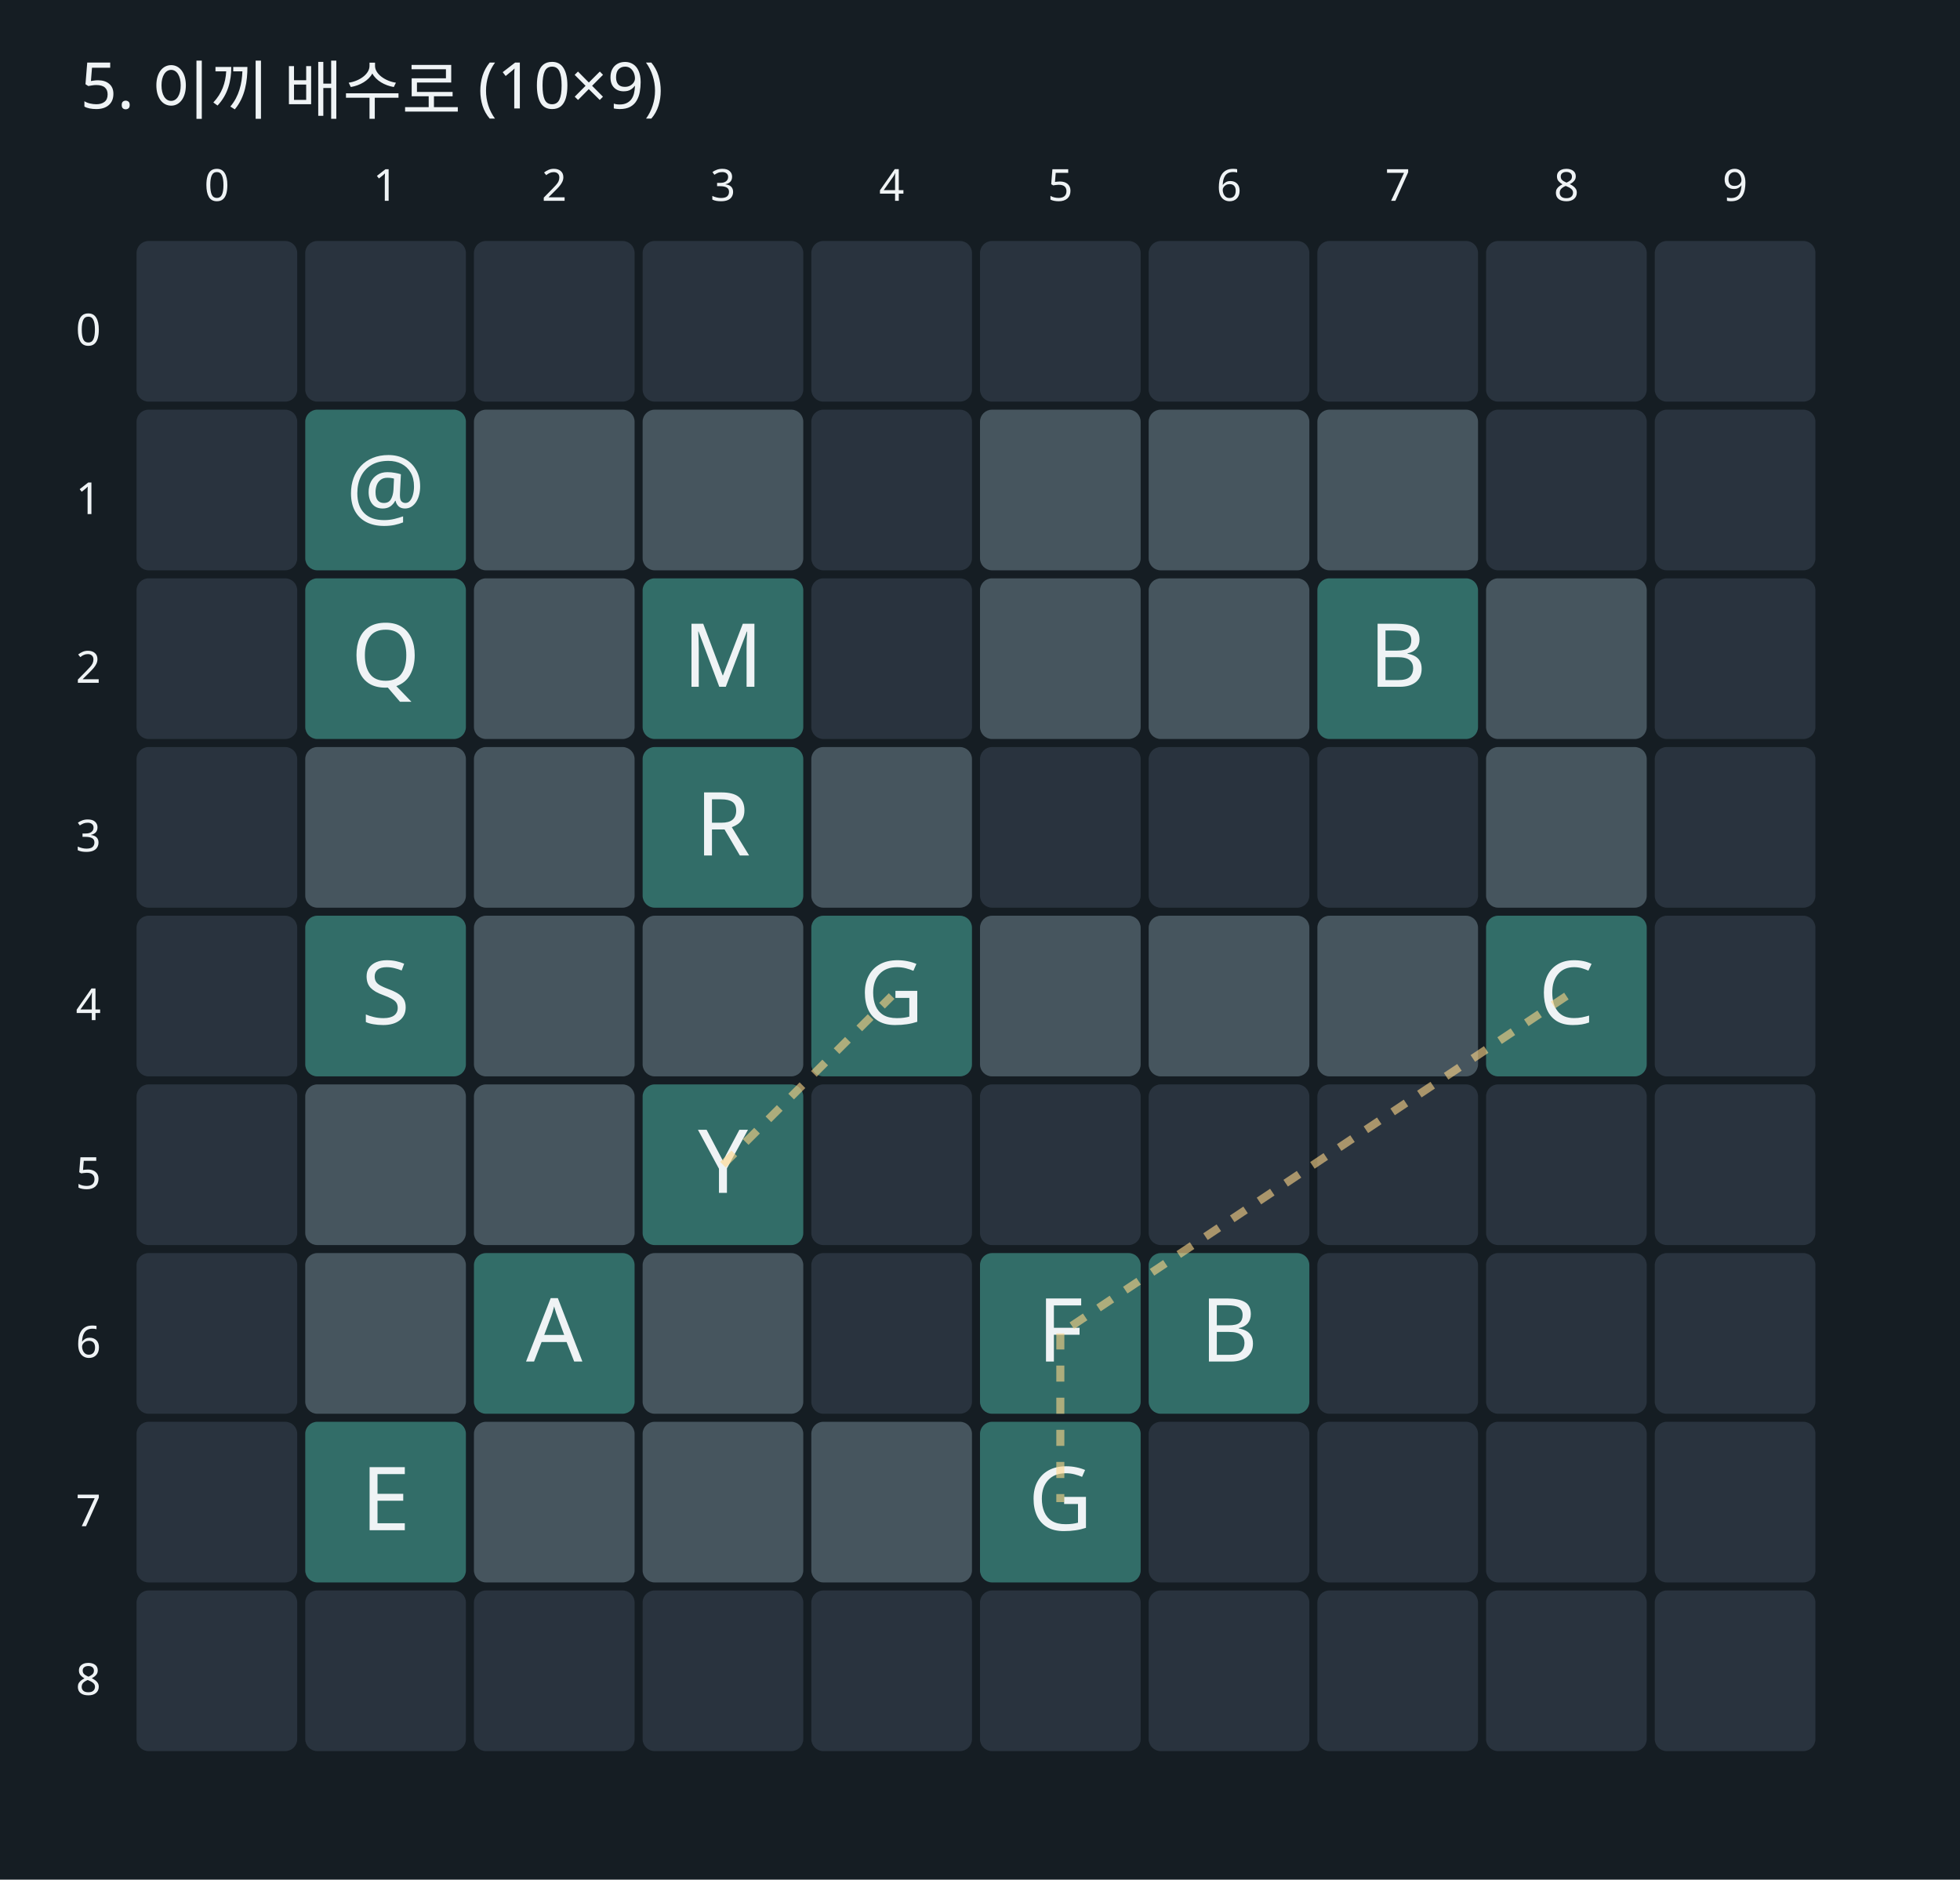
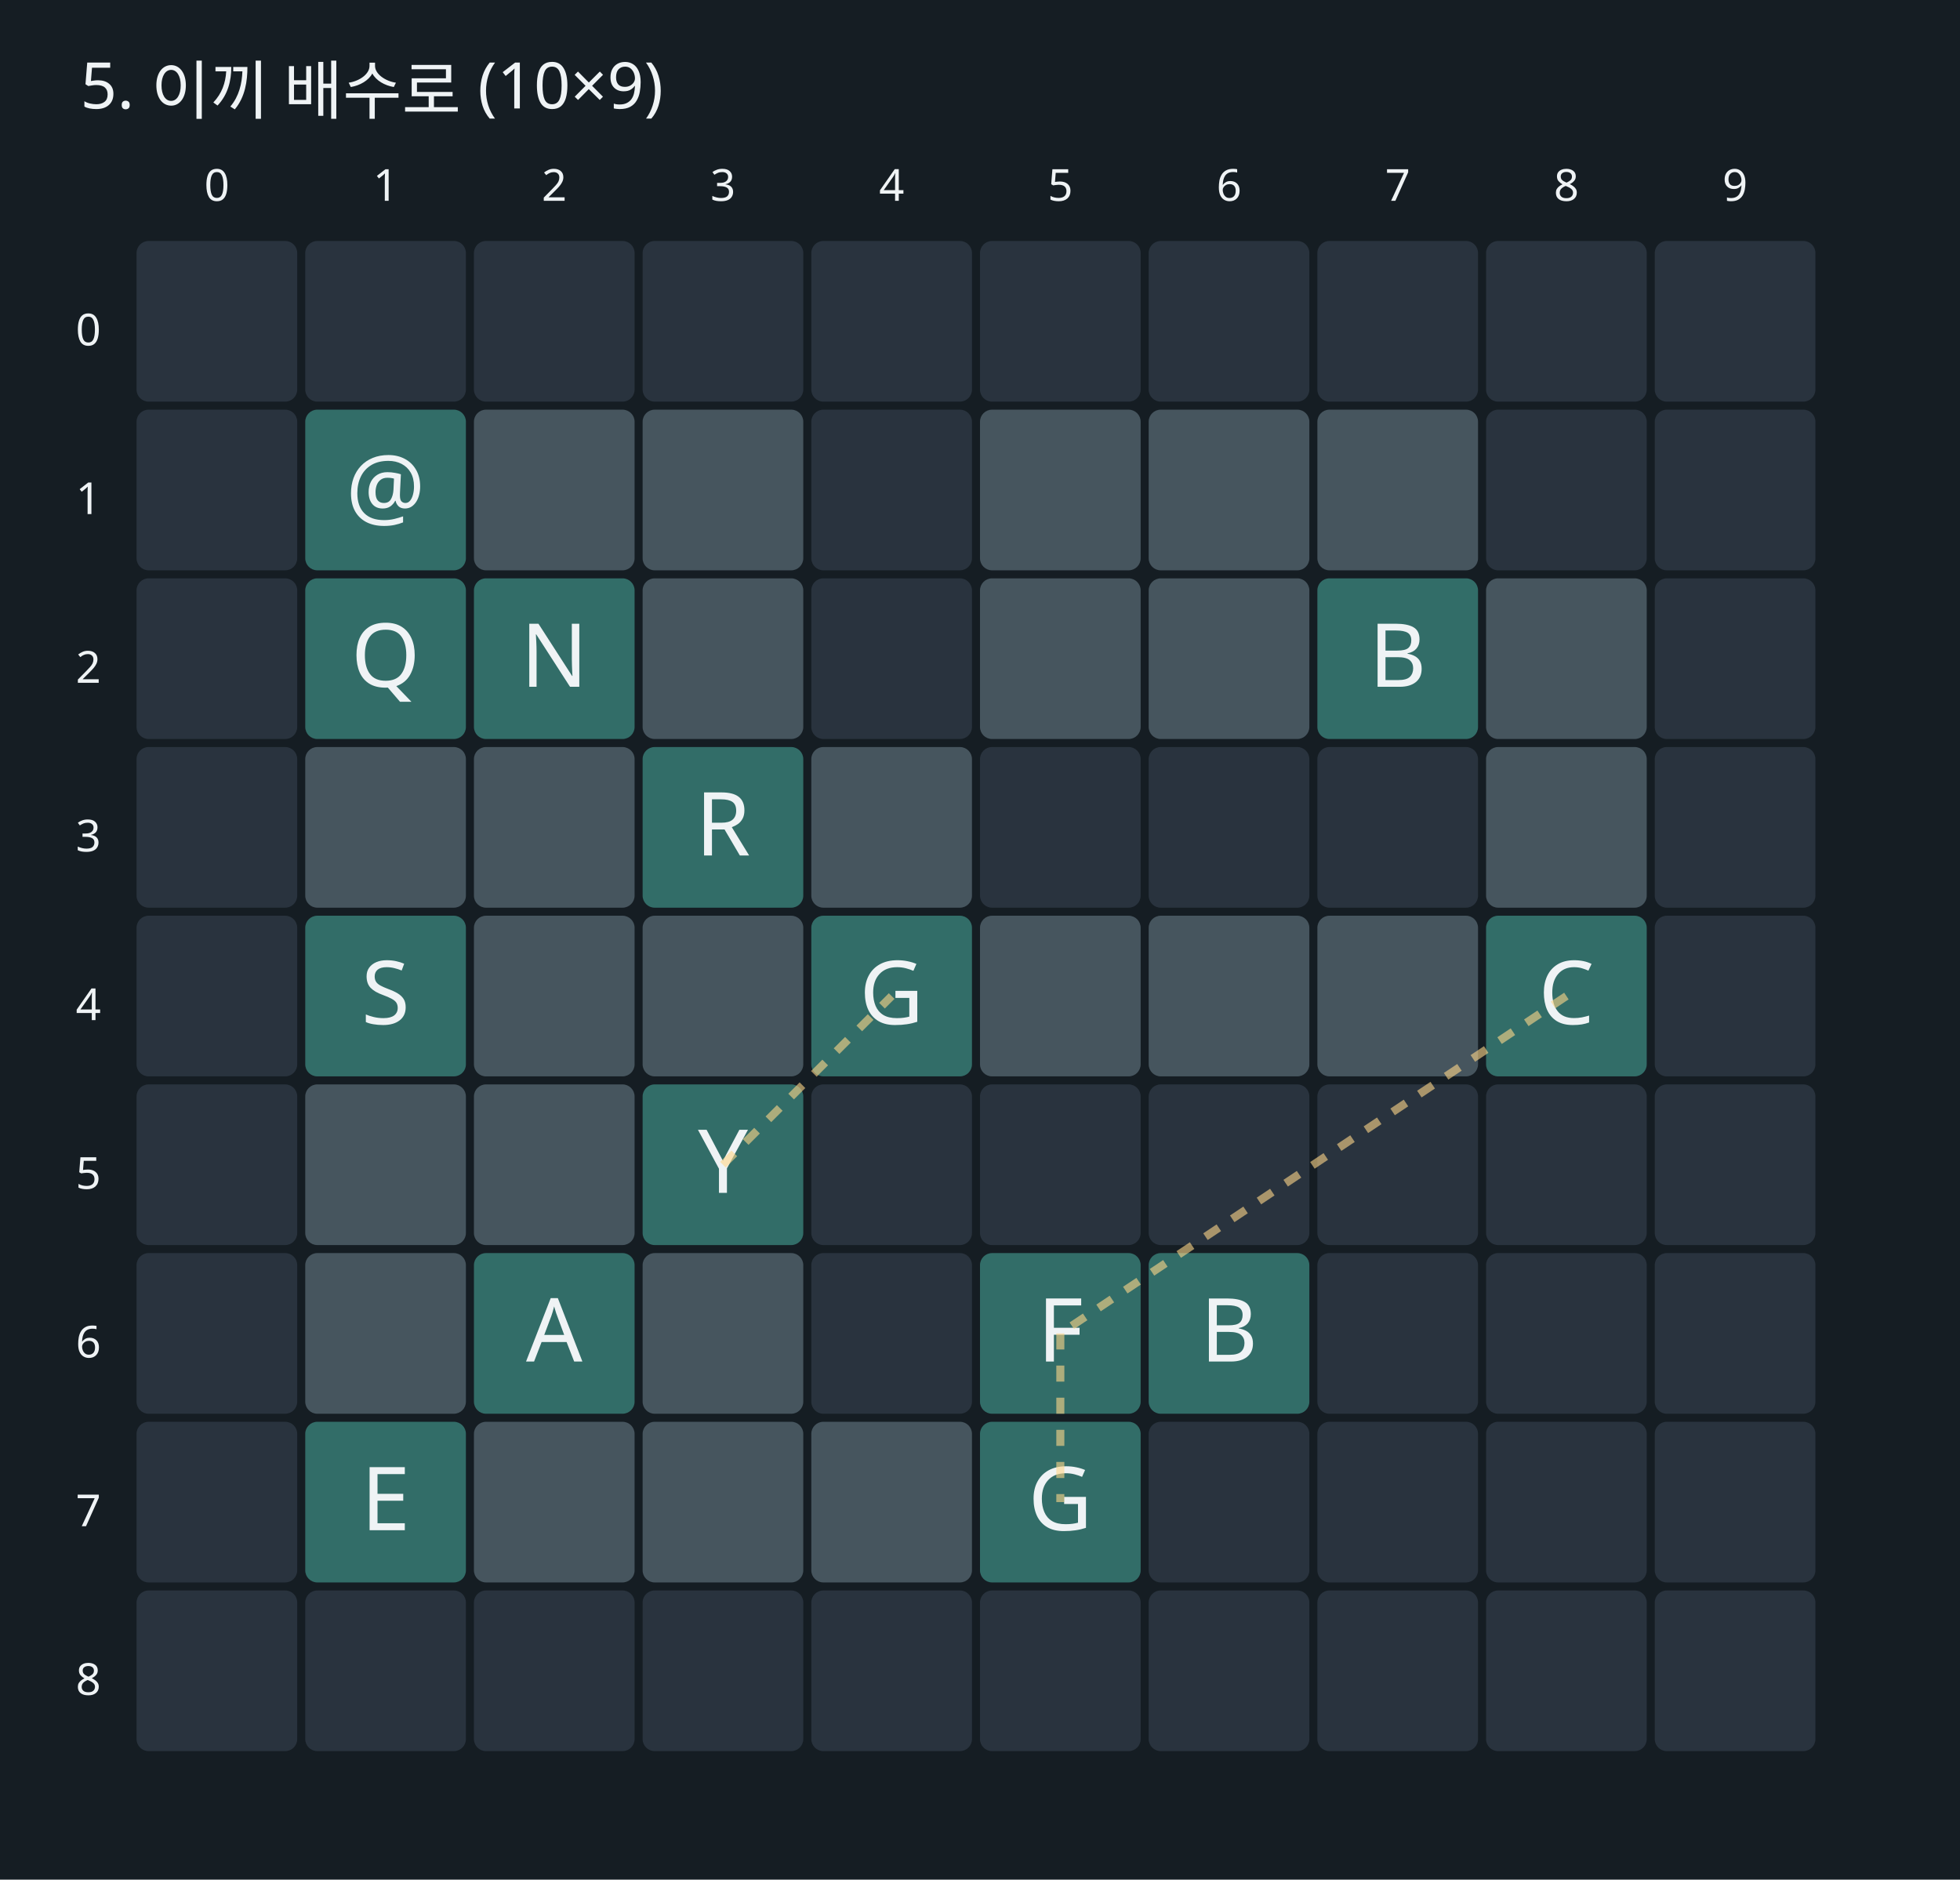
<svg xmlns="http://www.w3.org/2000/svg" width="488" height="468" viewBox="0 0 488 468">
  <rect width="100%" height="100%" fill="#151d23" />
  <g font-family="Malgun Gothic, sans-serif" fill="#eff3f5">
    <text x="20" y="27" font-size="16">5. 이끼 배수로 (10×9)</text>
    <text x="54" y="50" text-anchor="middle" font-size="11">0</text>
    <text x="96" y="50" text-anchor="middle" font-size="11">1</text>
    <text x="138" y="50" text-anchor="middle" font-size="11">2</text>
    <text x="180" y="50" text-anchor="middle" font-size="11">3</text>
    <text x="222" y="50" text-anchor="middle" font-size="11">4</text>
    <text x="264" y="50" text-anchor="middle" font-size="11">5</text>
    <text x="306" y="50" text-anchor="middle" font-size="11">6</text>
    <text x="348" y="50" text-anchor="middle" font-size="11">7</text>
    <text x="390" y="50" text-anchor="middle" font-size="11">8</text>
    <text x="432" y="50" text-anchor="middle" font-size="11">9</text>
    <text x="22" y="86" text-anchor="middle" font-size="11">0</text>
    <rect x="34" y="60" width="40" height="40" rx="3" fill="#29333e" />
    <rect x="76" y="60" width="40" height="40" rx="3" fill="#29333e" />
    <rect x="118" y="60" width="40" height="40" rx="3" fill="#29333e" />
    <rect x="160" y="60" width="40" height="40" rx="3" fill="#29333e" />
    <rect x="202" y="60" width="40" height="40" rx="3" fill="#29333e" />
    <rect x="244" y="60" width="40" height="40" rx="3" fill="#29333e" />
    <rect x="286" y="60" width="40" height="40" rx="3" fill="#29333e" />
    <rect x="328" y="60" width="40" height="40" rx="3" fill="#29333e" />
    <rect x="370" y="60" width="40" height="40" rx="3" fill="#29333e" />
    <rect x="412" y="60" width="40" height="40" rx="3" fill="#29333e" />
    <text x="22" y="128" text-anchor="middle" font-size="11">1</text>
    <rect x="34" y="102" width="40" height="40" rx="3" fill="#29333e" />
    <rect x="76" y="102" width="40" height="40" rx="3" fill="#326d68" />
    <text x="96" y="129" text-anchor="middle" font-size="22">@</text>
    <rect x="118" y="102" width="40" height="40" rx="3" fill="#46555e" />
    <rect x="160" y="102" width="40" height="40" rx="3" fill="#46555e" />
    <rect x="202" y="102" width="40" height="40" rx="3" fill="#29333e" />
    <rect x="244" y="102" width="40" height="40" rx="3" fill="#46555e" />
    <rect x="286" y="102" width="40" height="40" rx="3" fill="#46555e" />
    <rect x="328" y="102" width="40" height="40" rx="3" fill="#46555e" />
    <rect x="370" y="102" width="40" height="40" rx="3" fill="#29333e" />
    <rect x="412" y="102" width="40" height="40" rx="3" fill="#29333e" />
    <text x="22" y="170" text-anchor="middle" font-size="11">2</text>
    <rect x="34" y="144" width="40" height="40" rx="3" fill="#29333e" />
    <rect x="76" y="144" width="40" height="40" rx="3" fill="#326d68" />
    <text x="96" y="171" text-anchor="middle" font-size="22">Q</text>
-     <rect x="118" y="144" width="40" height="40" rx="3" fill="#46555e" />
-     <rect x="160" y="144" width="40" height="40" rx="3" fill="#326d68" />
-     <text x="180" y="171" text-anchor="middle" font-size="22">M</text>
+     <rect x="118" y="144" width="40" height="40" rx="3" fill="#326d68" />
+     <text x="138" y="171" text-anchor="middle" font-size="22">N</text>
+     <rect x="160" y="144" width="40" height="40" rx="3" fill="#46555e" />
    <rect x="202" y="144" width="40" height="40" rx="3" fill="#29333e" />
    <rect x="244" y="144" width="40" height="40" rx="3" fill="#46555e" />
    <rect x="286" y="144" width="40" height="40" rx="3" fill="#46555e" />
    <rect x="328" y="144" width="40" height="40" rx="3" fill="#326d68" />
    <text x="348" y="171" text-anchor="middle" font-size="22">B</text>
    <rect x="370" y="144" width="40" height="40" rx="3" fill="#46555e" />
    <rect x="412" y="144" width="40" height="40" rx="3" fill="#29333e" />
    <text x="22" y="212" text-anchor="middle" font-size="11">3</text>
    <rect x="34" y="186" width="40" height="40" rx="3" fill="#29333e" />
    <rect x="76" y="186" width="40" height="40" rx="3" fill="#46555e" />
    <rect x="118" y="186" width="40" height="40" rx="3" fill="#46555e" />
    <rect x="160" y="186" width="40" height="40" rx="3" fill="#326d68" />
    <text x="180" y="213" text-anchor="middle" font-size="22">R</text>
    <rect x="202" y="186" width="40" height="40" rx="3" fill="#46555e" />
    <rect x="244" y="186" width="40" height="40" rx="3" fill="#29333e" />
    <rect x="286" y="186" width="40" height="40" rx="3" fill="#29333e" />
    <rect x="328" y="186" width="40" height="40" rx="3" fill="#29333e" />
    <rect x="370" y="186" width="40" height="40" rx="3" fill="#46555e" />
    <rect x="412" y="186" width="40" height="40" rx="3" fill="#29333e" />
    <text x="22" y="254" text-anchor="middle" font-size="11">4</text>
    <rect x="34" y="228" width="40" height="40" rx="3" fill="#29333e" />
    <rect x="76" y="228" width="40" height="40" rx="3" fill="#326d68" />
    <text x="96" y="255" text-anchor="middle" font-size="22">S</text>
    <rect x="118" y="228" width="40" height="40" rx="3" fill="#46555e" />
    <rect x="160" y="228" width="40" height="40" rx="3" fill="#46555e" />
    <rect x="202" y="228" width="40" height="40" rx="3" fill="#326d68" />
    <text x="222" y="255" text-anchor="middle" font-size="22">G</text>
    <rect x="244" y="228" width="40" height="40" rx="3" fill="#46555e" />
    <rect x="286" y="228" width="40" height="40" rx="3" fill="#46555e" />
    <rect x="328" y="228" width="40" height="40" rx="3" fill="#46555e" />
    <rect x="370" y="228" width="40" height="40" rx="3" fill="#326d68" />
    <text x="390" y="255" text-anchor="middle" font-size="22">C</text>
    <rect x="412" y="228" width="40" height="40" rx="3" fill="#29333e" />
    <text x="22" y="296" text-anchor="middle" font-size="11">5</text>
    <rect x="34" y="270" width="40" height="40" rx="3" fill="#29333e" />
    <rect x="76" y="270" width="40" height="40" rx="3" fill="#46555e" />
    <rect x="118" y="270" width="40" height="40" rx="3" fill="#46555e" />
    <rect x="160" y="270" width="40" height="40" rx="3" fill="#326d68" />
    <text x="180" y="297" text-anchor="middle" font-size="22">Y</text>
    <rect x="202" y="270" width="40" height="40" rx="3" fill="#29333e" />
    <rect x="244" y="270" width="40" height="40" rx="3" fill="#29333e" />
    <rect x="286" y="270" width="40" height="40" rx="3" fill="#29333e" />
    <rect x="328" y="270" width="40" height="40" rx="3" fill="#29333e" />
    <rect x="370" y="270" width="40" height="40" rx="3" fill="#29333e" />
    <rect x="412" y="270" width="40" height="40" rx="3" fill="#29333e" />
    <text x="22" y="338" text-anchor="middle" font-size="11">6</text>
    <rect x="34" y="312" width="40" height="40" rx="3" fill="#29333e" />
    <rect x="76" y="312" width="40" height="40" rx="3" fill="#46555e" />
    <rect x="118" y="312" width="40" height="40" rx="3" fill="#326d68" />
    <text x="138" y="339" text-anchor="middle" font-size="22">A</text>
    <rect x="160" y="312" width="40" height="40" rx="3" fill="#46555e" />
    <rect x="202" y="312" width="40" height="40" rx="3" fill="#29333e" />
    <rect x="244" y="312" width="40" height="40" rx="3" fill="#326d68" />
    <text x="264" y="339" text-anchor="middle" font-size="22">F</text>
    <rect x="286" y="312" width="40" height="40" rx="3" fill="#326d68" />
    <text x="306" y="339" text-anchor="middle" font-size="22">B</text>
    <rect x="328" y="312" width="40" height="40" rx="3" fill="#29333e" />
    <rect x="370" y="312" width="40" height="40" rx="3" fill="#29333e" />
    <rect x="412" y="312" width="40" height="40" rx="3" fill="#29333e" />
    <text x="22" y="380" text-anchor="middle" font-size="11">7</text>
    <rect x="34" y="354" width="40" height="40" rx="3" fill="#29333e" />
    <rect x="76" y="354" width="40" height="40" rx="3" fill="#326d68" />
    <text x="96" y="381" text-anchor="middle" font-size="22">E</text>
    <rect x="118" y="354" width="40" height="40" rx="3" fill="#46555e" />
    <rect x="160" y="354" width="40" height="40" rx="3" fill="#46555e" />
    <rect x="202" y="354" width="40" height="40" rx="3" fill="#46555e" />
    <rect x="244" y="354" width="40" height="40" rx="3" fill="#326d68" />
    <text x="264" y="381" text-anchor="middle" font-size="22">G</text>
    <rect x="286" y="354" width="40" height="40" rx="3" fill="#29333e" />
    <rect x="328" y="354" width="40" height="40" rx="3" fill="#29333e" />
    <rect x="370" y="354" width="40" height="40" rx="3" fill="#29333e" />
    <rect x="412" y="354" width="40" height="40" rx="3" fill="#29333e" />
    <text x="22" y="422" text-anchor="middle" font-size="11">8</text>
    <rect x="34" y="396" width="40" height="40" rx="3" fill="#29333e" />
    <rect x="76" y="396" width="40" height="40" rx="3" fill="#29333e" />
    <rect x="118" y="396" width="40" height="40" rx="3" fill="#29333e" />
    <rect x="160" y="396" width="40" height="40" rx="3" fill="#29333e" />
    <rect x="202" y="396" width="40" height="40" rx="3" fill="#29333e" />
    <rect x="244" y="396" width="40" height="40" rx="3" fill="#29333e" />
    <rect x="286" y="396" width="40" height="40" rx="3" fill="#29333e" />
    <rect x="328" y="396" width="40" height="40" rx="3" fill="#29333e" />
    <rect x="370" y="396" width="40" height="40" rx="3" fill="#29333e" />
    <rect x="412" y="396" width="40" height="40" rx="3" fill="#29333e" />
    <path d="M264,332 L264,374" stroke="#ffd789" stroke-width="2" stroke-dasharray="4 4" opacity=".6" />
    <path d="M180,290 L222,248" stroke="#ffd789" stroke-width="2" stroke-dasharray="4 4" opacity=".6" />
    <path d="M390,248 L264,332" stroke="#ffd789" stroke-width="2" stroke-dasharray="4 4" opacity=".6" />
  </g>
</svg>
